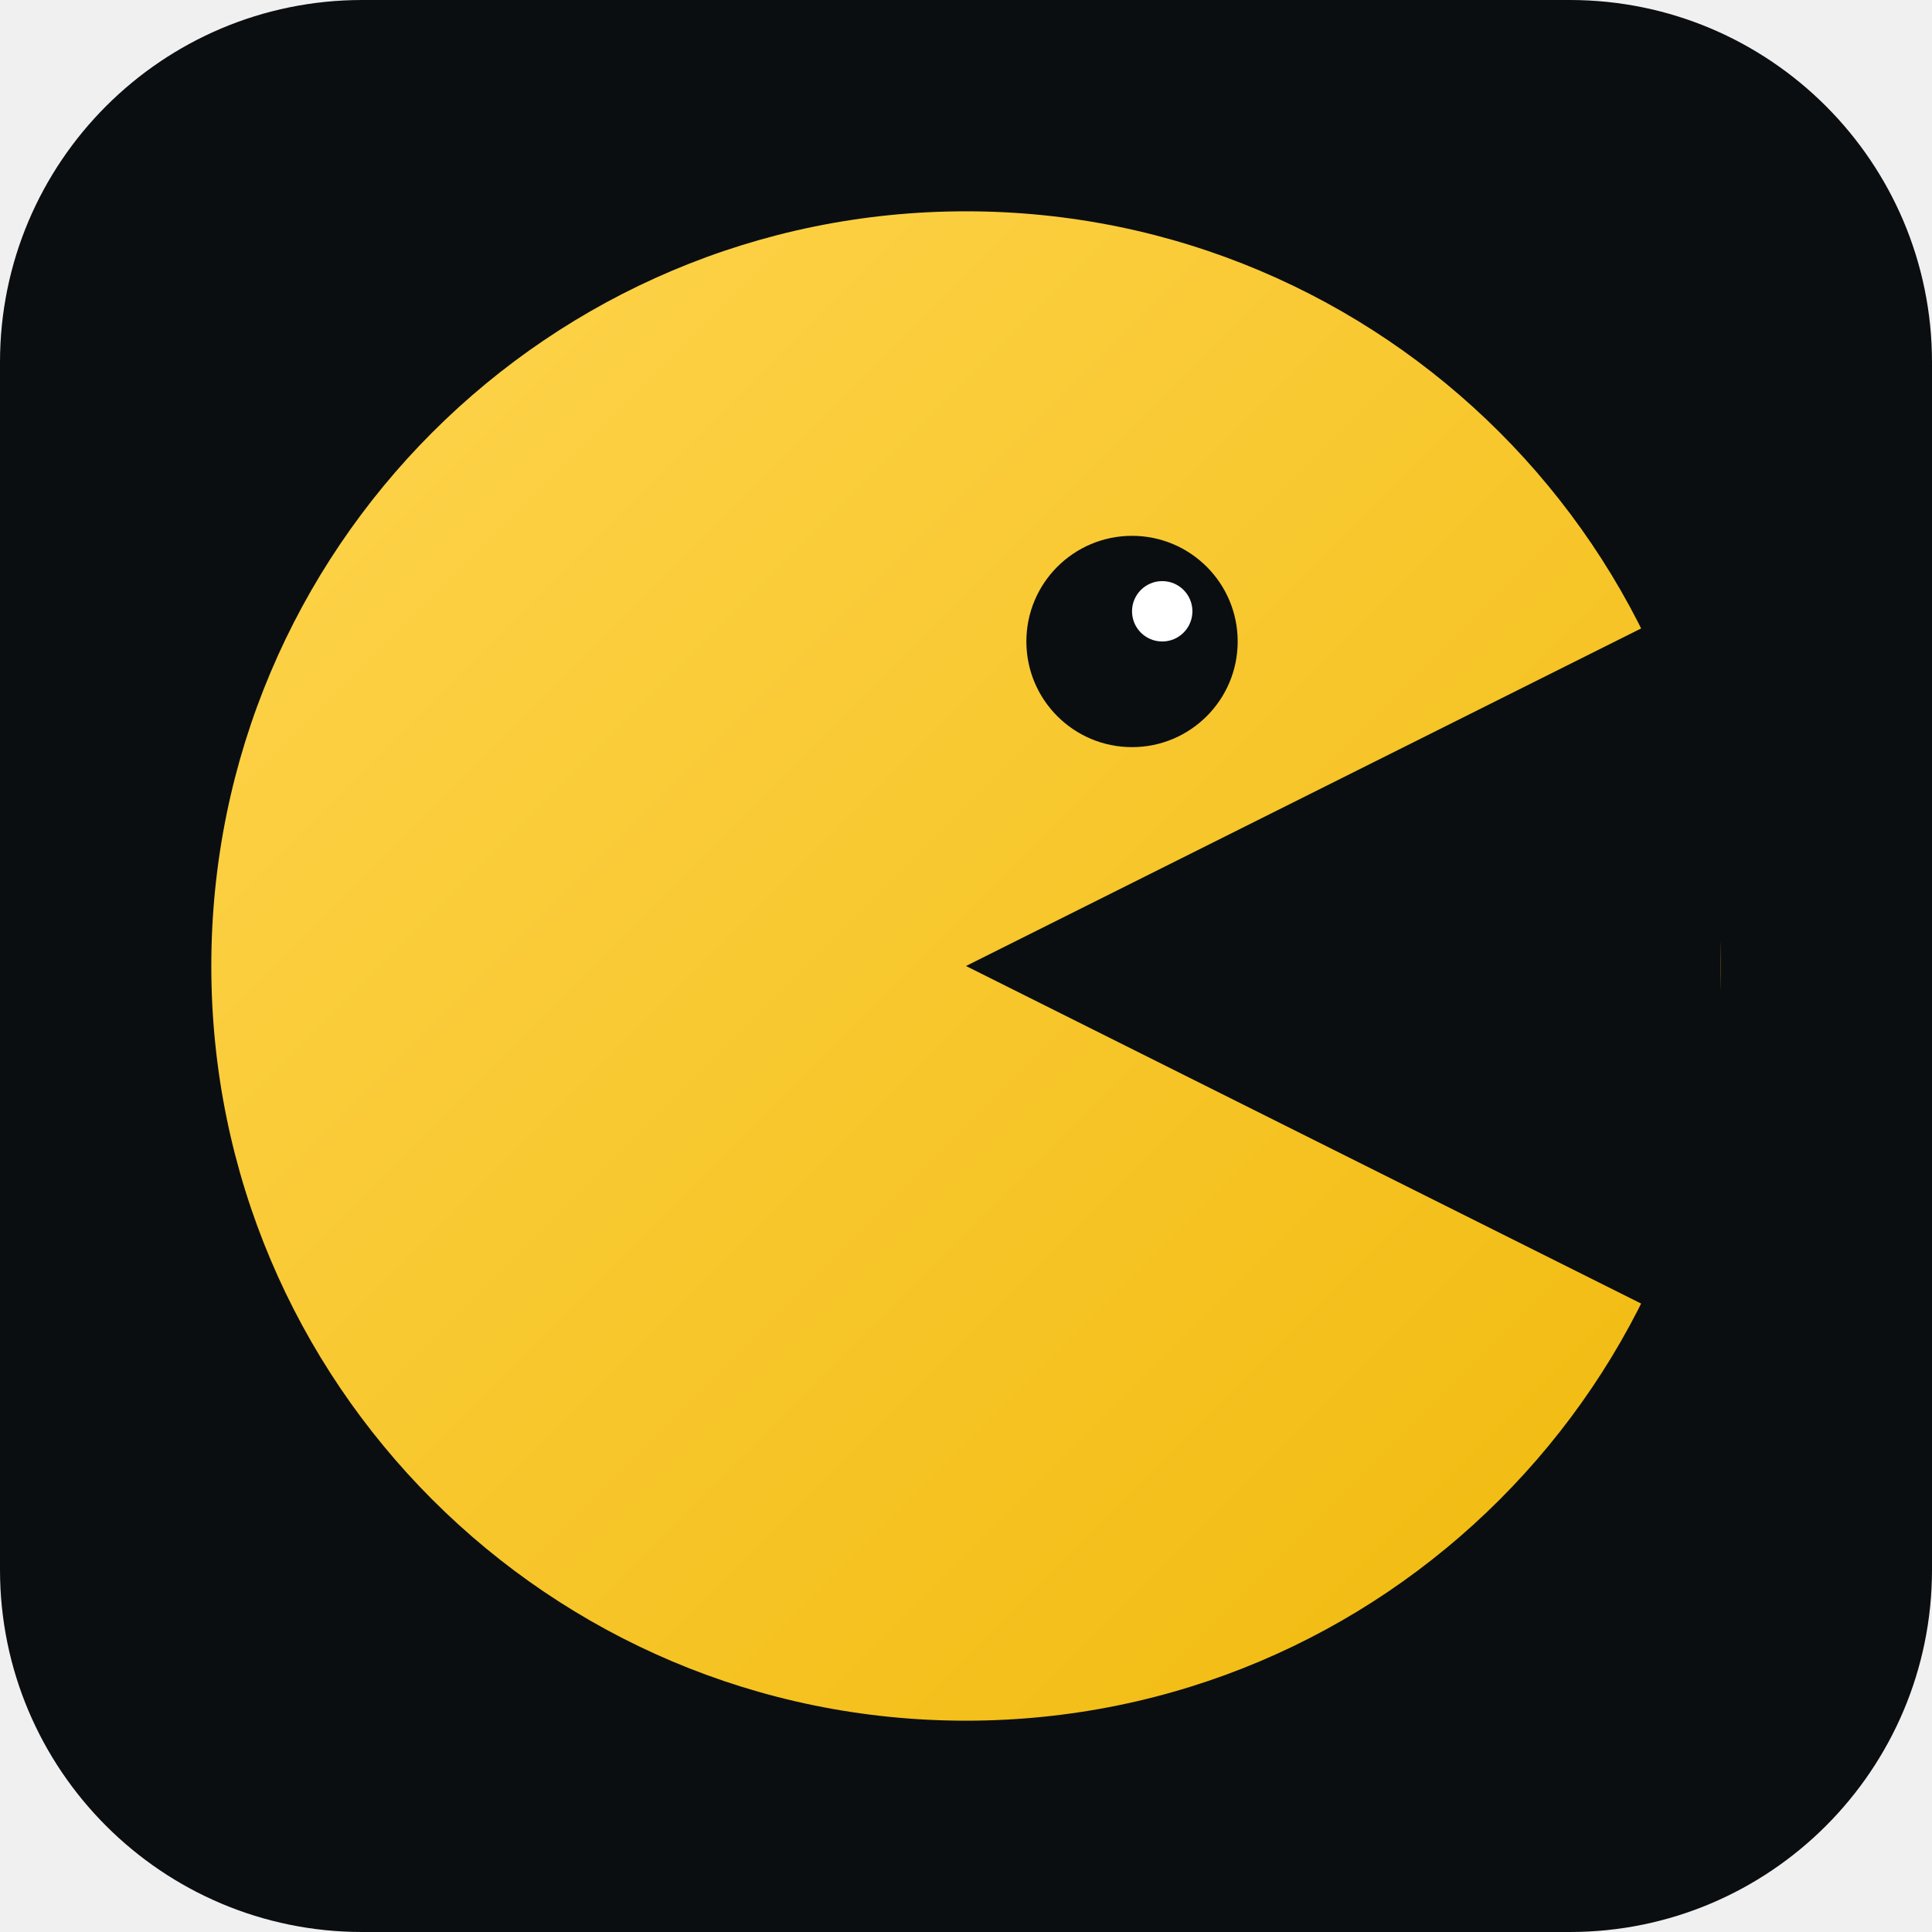
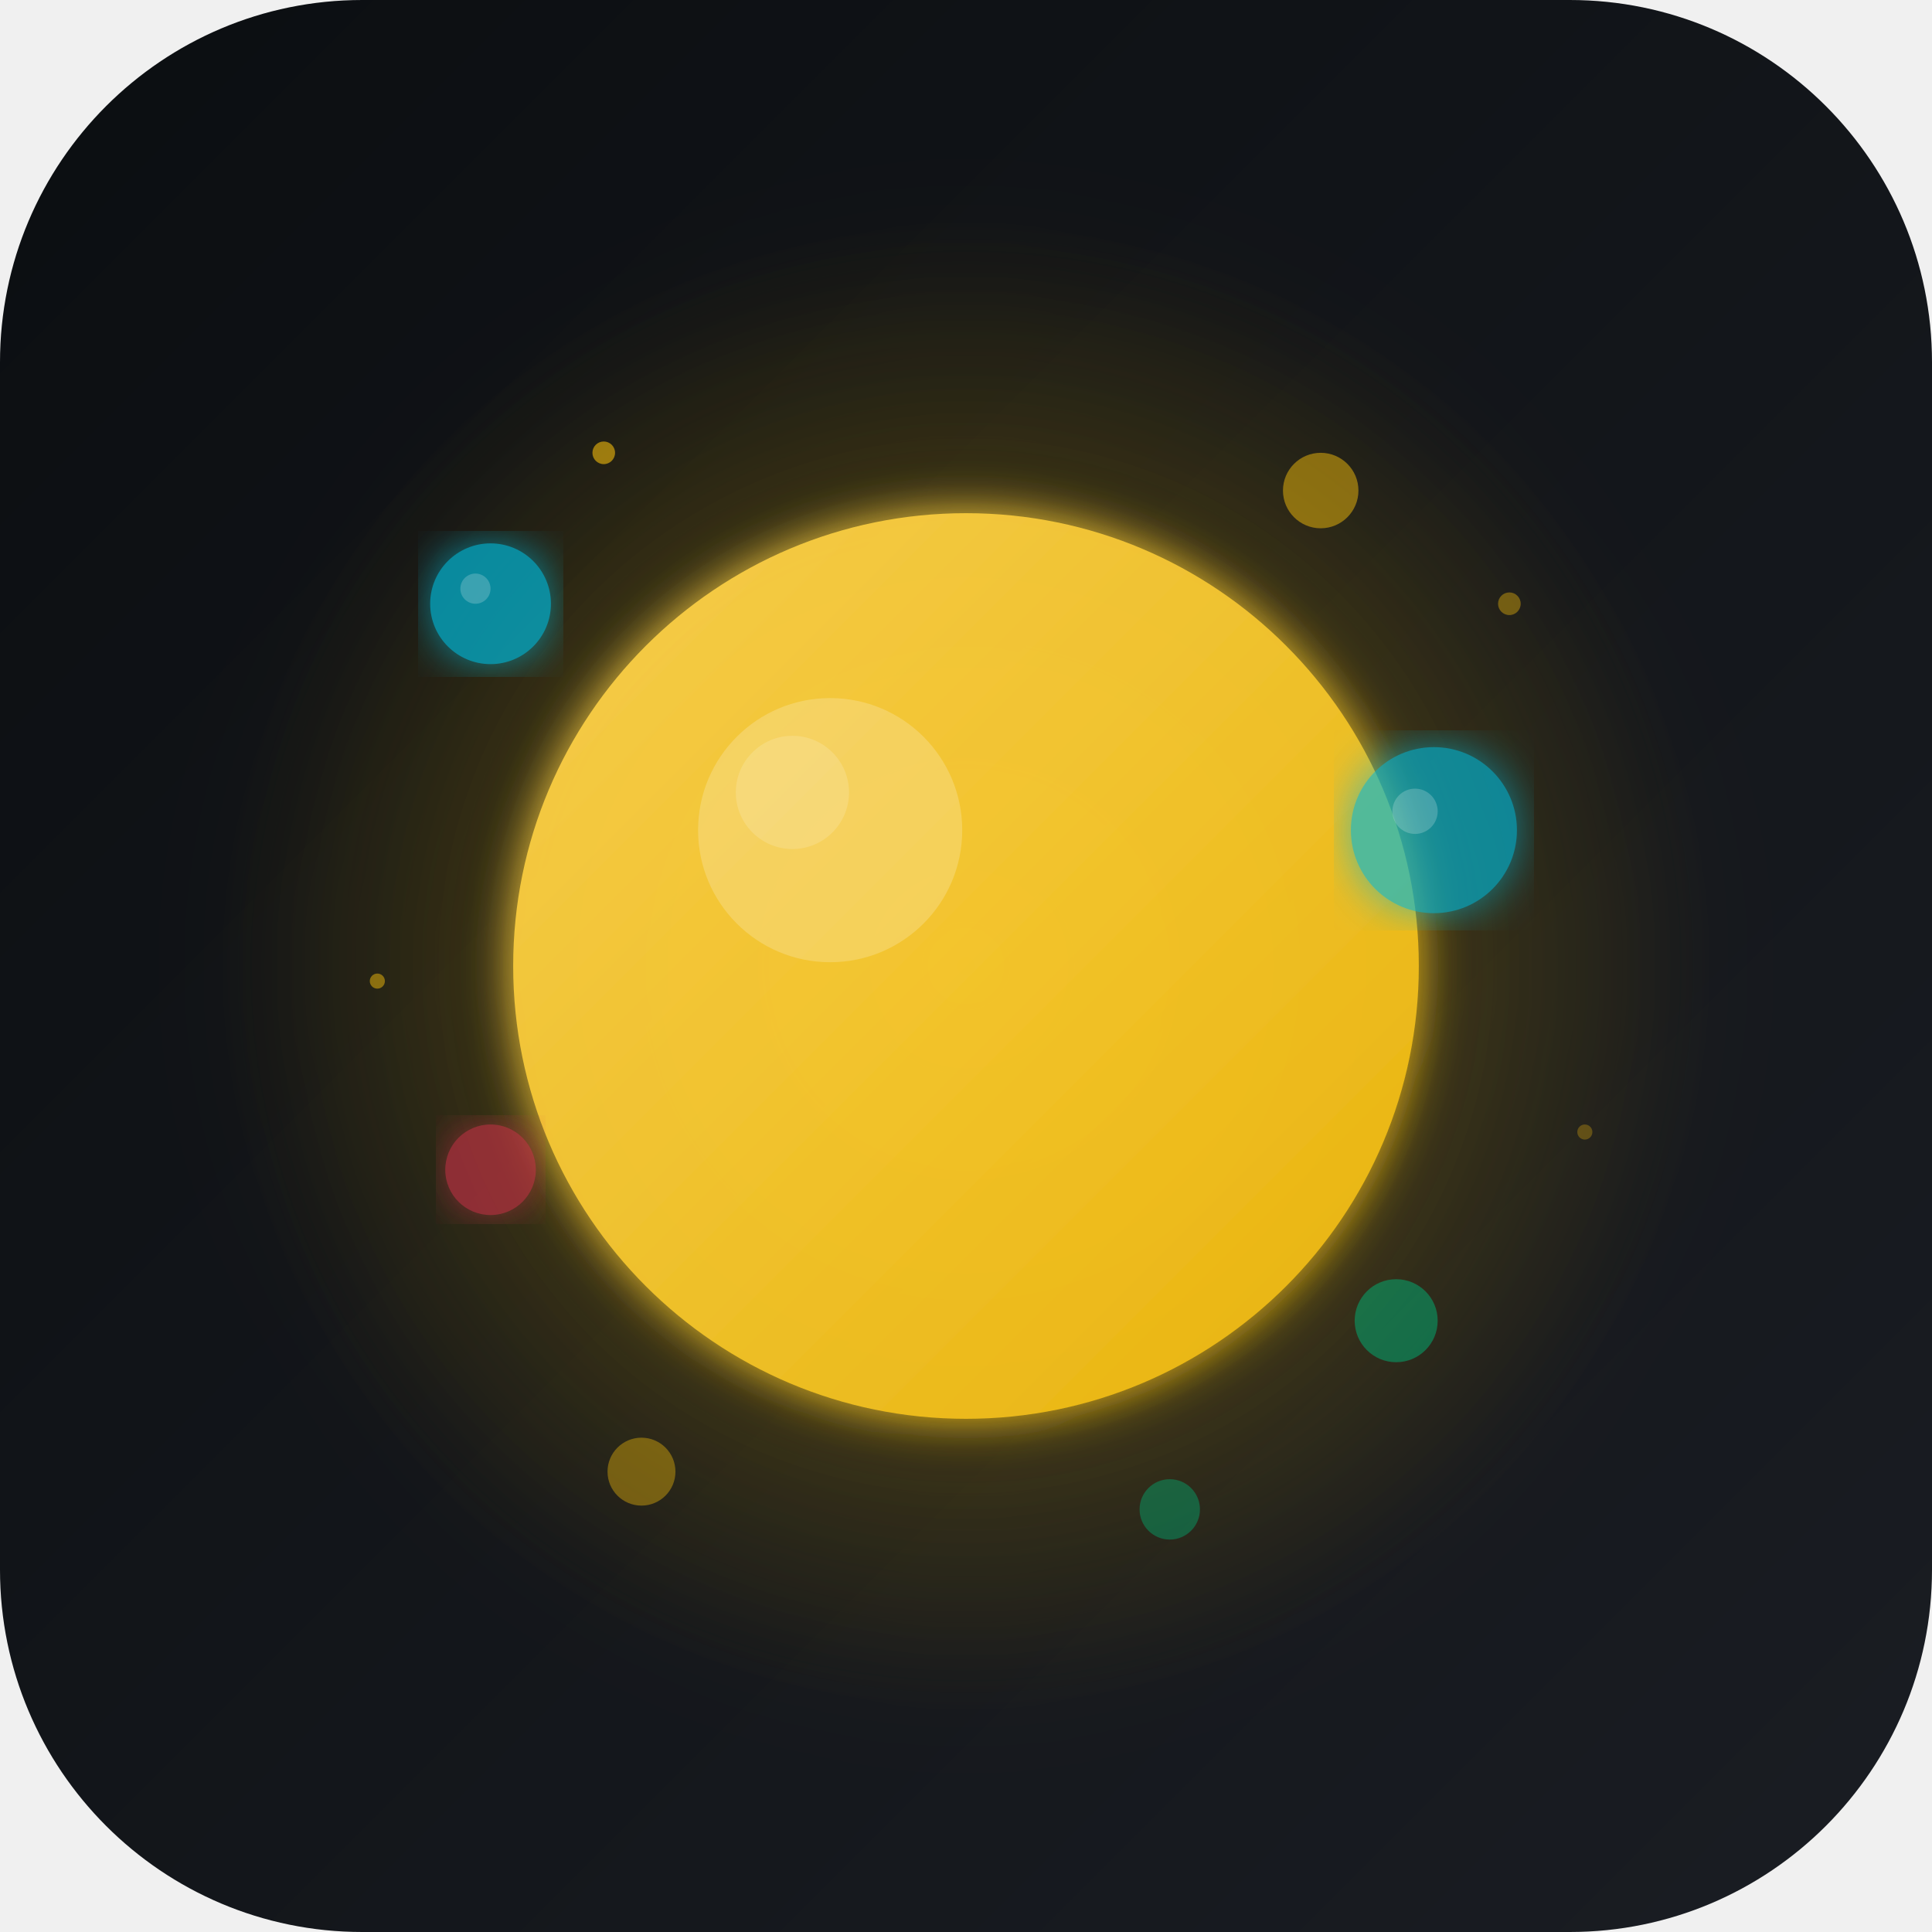
<svg xmlns="http://www.w3.org/2000/svg" viewBox="0 0 512 512" width="512" height="512">
  <defs>
-     <linearGradient id="body" x1="0%" y1="0%" x2="100%" y2="100%">
+     <linearGradient id="bg" x1="0%" y1="0%" x2="100%" y2="100%">
+       <stop offset="0%" style="stop-color:#0B0E11" />
+       <stop offset="100%" style="stop-color:#1A1D23" />
+     </linearGradient>
+     <linearGradient id="gold" x1="0%" y1="0%" x2="100%" y2="100%">
      <stop offset="0%" style="stop-color:#FFD54F" />
      <stop offset="100%" style="stop-color:#F0B90B" />
    </linearGradient>
+     <radialGradient id="outerGlow" cx="50%" cy="50%" r="50%">
+       <stop offset="0%" style="stop-color:#F0B90B;stop-opacity:0.4" />
+       <stop offset="60%" style="stop-color:#F0B90B;stop-opacity:0.1" />
+       <stop offset="100%" style="stop-color:#F0B90B;stop-opacity:0" />
+     </radialGradient>
+     <filter id="glow">
+       <feGaussianBlur stdDeviation="6" result="blur" />
+       <feMerge>
+         <feMergeNode in="blur" />
+         <feMergeNode in="SourceGraphic" />
+       </feMerge>
+     </filter>
+     <filter id="softGlow">
+       <feGaussianBlur stdDeviation="20" result="blur" />
+       <feMerge>
+         <feMergeNode in="blur" />
+         <feMergeNode in="SourceGraphic" />
+       </feMerge>
+     </filter>
  </defs>
-   <rect width="512" height="512" rx="96" fill="#0B0E11" />
-   <path d="M256,56 A200,200 0 1,1 256,456 A200,200 0 1,1 256,56 Z" fill="url(#body)" />
-   <path d="M256,256 L456,156 L456,356 Z" fill="#0B0E11" />
-   <circle cx="300" cy="170" r="28" fill="#0B0E11" />
-   <circle cx="308" cy="162" r="8" fill="#FFFFFF" />
+   <rect width="512" height="512" rx="96" fill="url(#bg)" />
+   <circle cx="256" cy="256" r="200" fill="url(#outerGlow)" filter="url(#softGlow)" />
+   <circle cx="256" cy="256" r="120" fill="url(#gold)" filter="url(#glow)" opacity="0.95" />
+   <circle cx="220" cy="220" r="35" fill="white" opacity="0.2" />
+   <circle cx="210" cy="210" r="15" fill="white" opacity="0.15" />
+   <circle cx="130" cy="160" r="16" fill="#00B8D9" opacity="0.7" filter="url(#glow)" />
+   <circle cx="126" cy="156" r="4" fill="white" opacity="0.2" />
+   <circle cx="380" cy="220" r="22" fill="#00B8D9" opacity="0.65" filter="url(#glow)" />
+   <circle cx="375" cy="215" r="6" fill="white" opacity="0.2" />
+   <circle cx="130" cy="310" r="12" fill="#CF304A" opacity="0.6" filter="url(#glow)" />
+   <circle cx="350" cy="130" r="10" fill="#F0B90B" opacity="0.5" />
+   <circle cx="170" cy="390" r="9" fill="#F0B90B" opacity="0.4" />
+   <circle cx="370" cy="350" r="11" fill="#03A66D" opacity="0.55" />
+   <circle cx="310" cy="400" r="8" fill="#03A66D" opacity="0.45" />
+   <circle cx="160" cy="120" r="3" fill="#F0B90B" opacity="0.6" />
+   <circle cx="400" cy="160" r="3" fill="#F0B90B" opacity="0.4" />
+   <circle cx="100" cy="260" r="2" fill="#F0B90B" opacity="0.5" />
+   <circle cx="420" cy="300" r="2" fill="#F0B90B" opacity="0.3" />
</svg>
